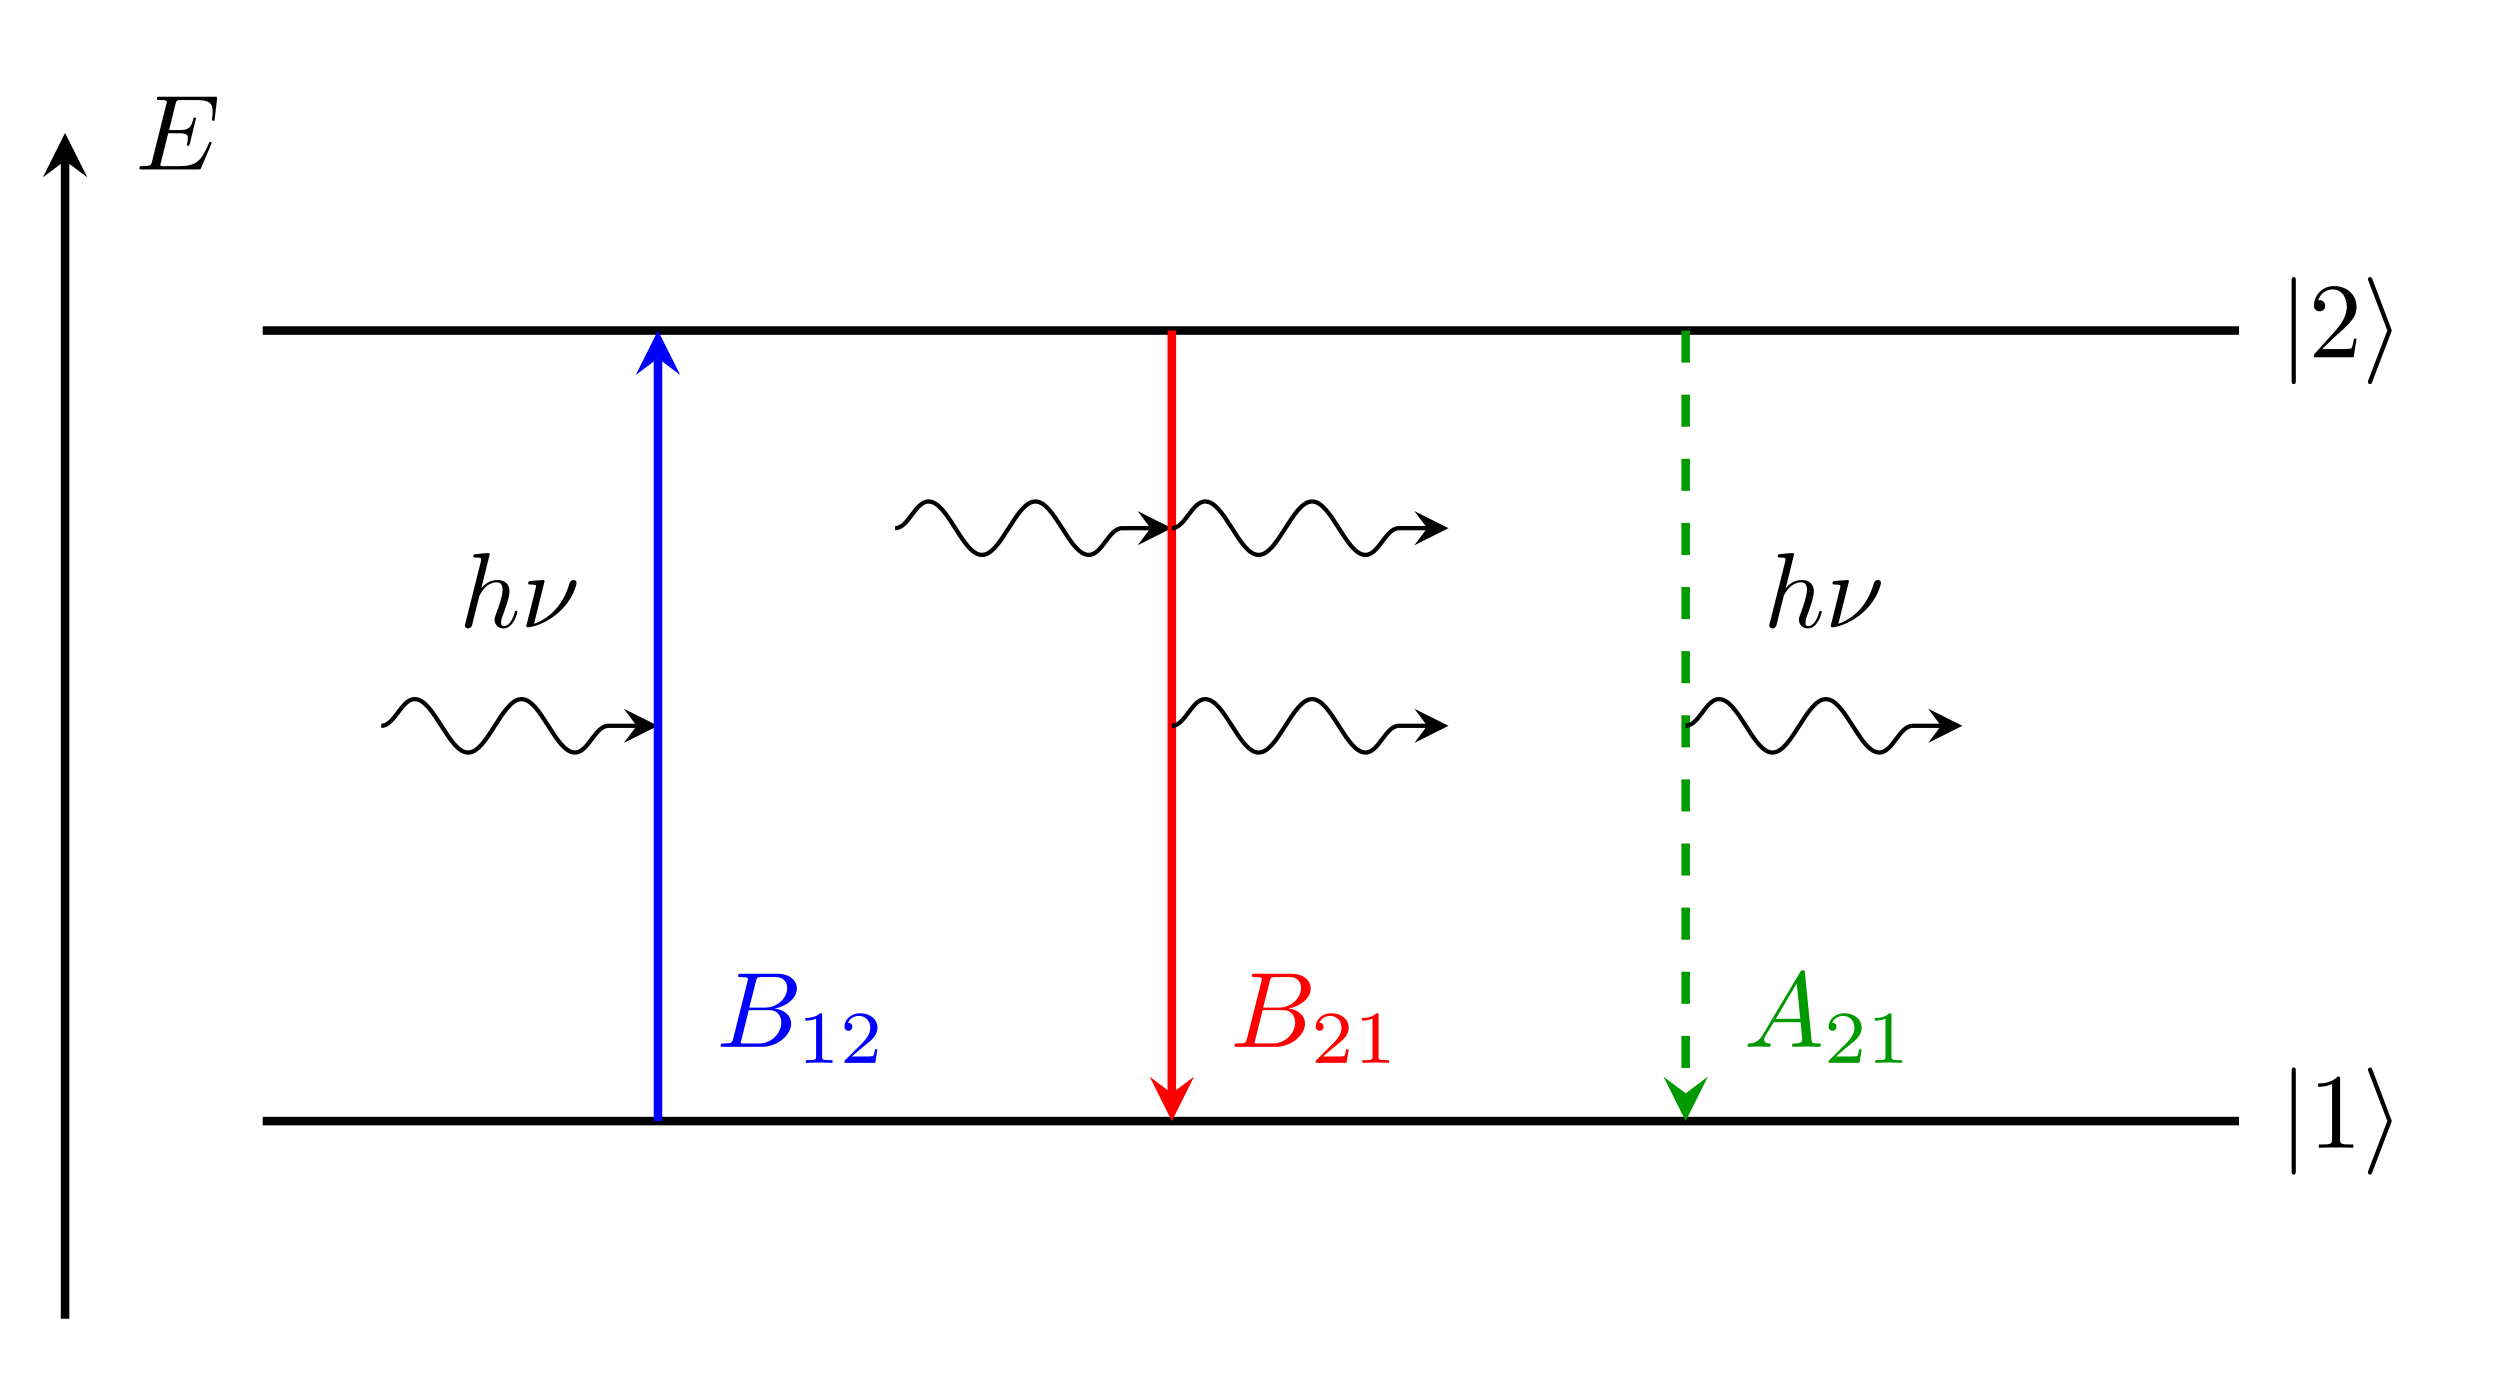
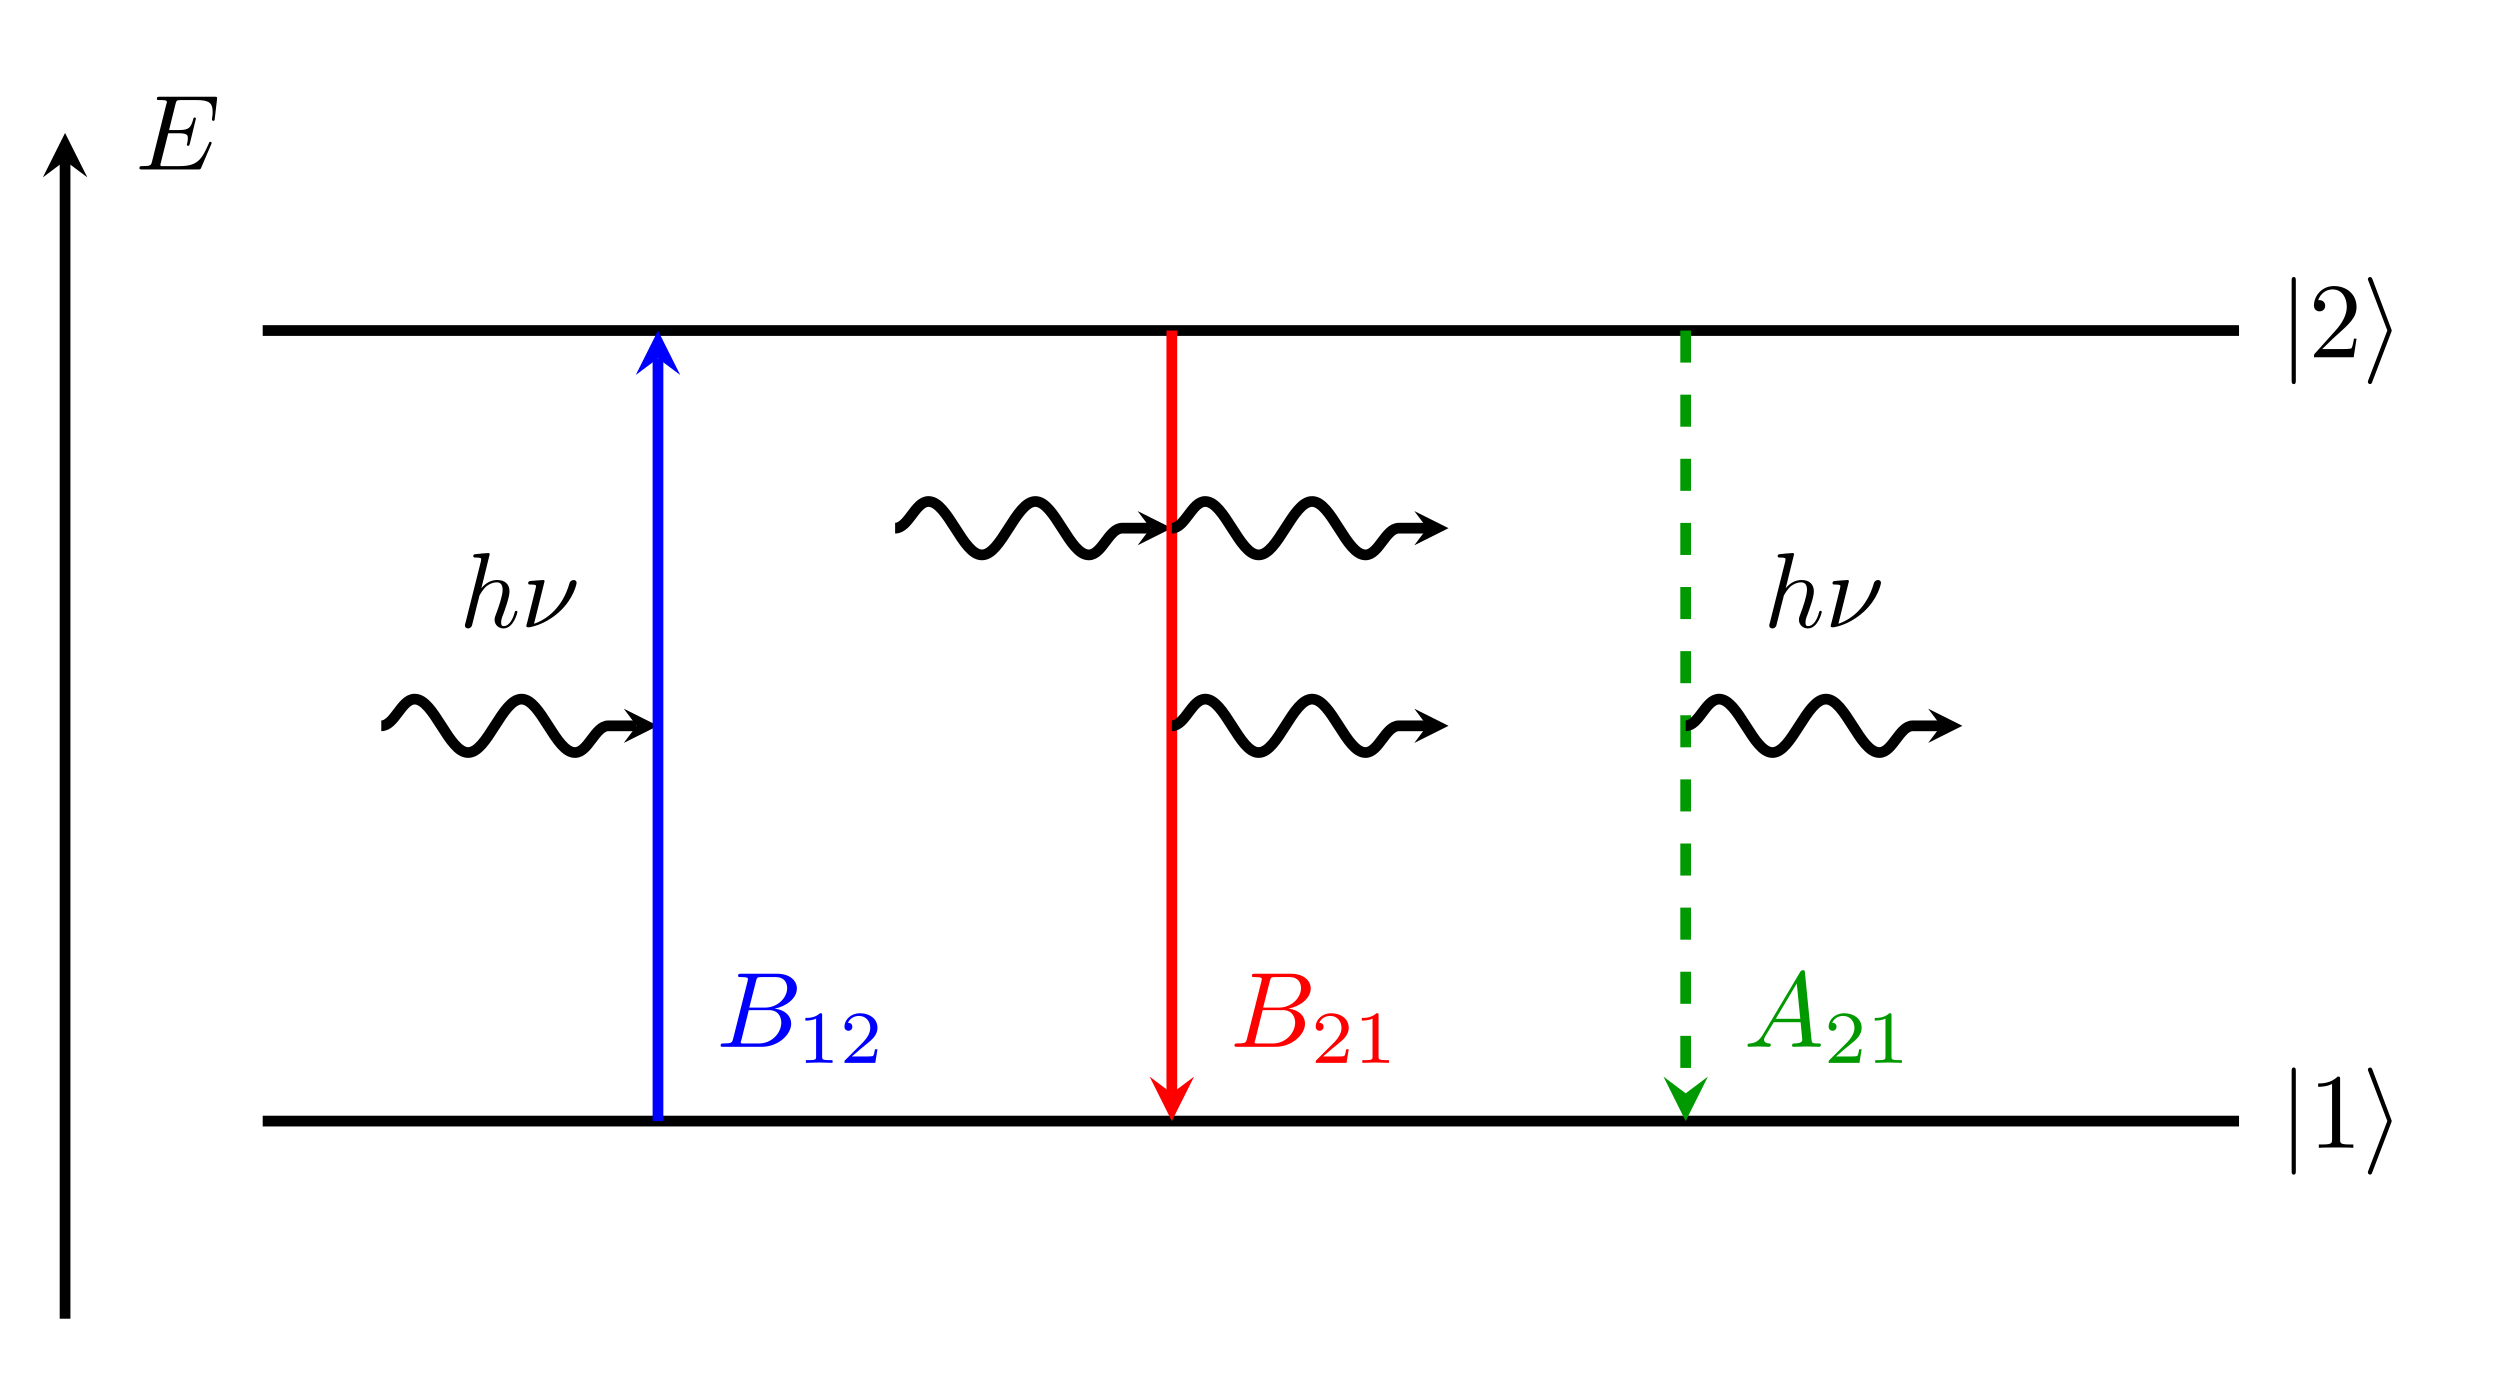
- <svg xmlns="http://www.w3.org/2000/svg" xmlns:xlink="http://www.w3.org/1999/xlink" width="466.154pt" height="258.026pt" viewBox="0 0 233.077 129.013" version="1.1">
+ <svg xmlns="http://www.w3.org/2000/svg" xmlns:xlink="http://www.w3.org/1999/xlink" width="466.154None" height="258.026None" viewBox="0 0 233.077 129.013">
  <defs>
    <g>
-       <symbol overflow="visible" id="glyph0-0">
-         <path style="stroke:none;" d="" />
-       </symbol>
-       <symbol overflow="visible" id="glyph0-1">
-         <path style="stroke:none;" d="M 7.062 -2.328 C 7.078 -2.375 7.109 -2.438 7.109 -2.469 C 7.109 -2.469 7.109 -2.578 6.984 -2.578 C 6.891 -2.578 6.875 -2.516 6.859 -2.453 C 6.203 -0.984 5.844 -0.312 4.141 -0.312 L 2.688 -0.312 C 2.547 -0.312 2.516 -0.312 2.469 -0.312 C 2.359 -0.328 2.328 -0.344 2.328 -0.422 C 2.328 -0.453 2.328 -0.469 2.375 -0.641 L 3.062 -3.375 L 4.047 -3.375 C 4.891 -3.375 4.891 -3.156 4.891 -2.906 C 4.891 -2.844 4.891 -2.719 4.828 -2.422 C 4.812 -2.375 4.797 -2.344 4.797 -2.312 C 4.797 -2.266 4.828 -2.203 4.922 -2.203 C 5 -2.203 5.031 -2.25 5.078 -2.406 L 5.641 -4.734 C 5.641 -4.797 5.594 -4.844 5.516 -4.844 C 5.438 -4.844 5.406 -4.781 5.391 -4.672 C 5.172 -3.906 5 -3.672 4.078 -3.672 L 3.141 -3.672 L 3.734 -6.078 C 3.828 -6.438 3.844 -6.469 4.281 -6.469 L 5.688 -6.469 C 6.891 -6.469 7.203 -6.188 7.203 -5.359 C 7.203 -5.125 7.203 -5.109 7.156 -4.828 C 7.156 -4.781 7.141 -4.703 7.141 -4.656 C 7.141 -4.609 7.172 -4.531 7.266 -4.531 C 7.375 -4.531 7.391 -4.594 7.406 -4.781 L 7.609 -6.516 C 7.641 -6.781 7.594 -6.781 7.344 -6.781 L 2.297 -6.781 C 2.109 -6.781 2 -6.781 2 -6.578 C 2 -6.469 2.094 -6.469 2.281 -6.469 C 2.656 -6.469 2.938 -6.469 2.938 -6.297 C 2.938 -6.25 2.938 -6.234 2.875 -6.047 L 1.562 -0.781 C 1.469 -0.391 1.453 -0.312 0.656 -0.312 C 0.484 -0.312 0.375 -0.312 0.375 -0.125 C 0.375 0 0.469 0 0.656 0 L 5.828 0 C 6.062 0 6.078 -0.016 6.141 -0.172 Z M 7.062 -2.328 " />
-       </symbol>
-       <symbol overflow="visible" id="glyph0-2">
-         <path style="stroke:none;" d="M 2.859 -6.812 C 2.859 -6.812 2.859 -6.922 2.734 -6.922 C 2.5 -6.922 1.781 -6.844 1.516 -6.812 C 1.438 -6.812 1.328 -6.797 1.328 -6.625 C 1.328 -6.5 1.422 -6.5 1.562 -6.5 C 2.047 -6.5 2.062 -6.438 2.062 -6.328 L 2.031 -6.125 L 0.594 -0.391 C 0.547 -0.25 0.547 -0.234 0.547 -0.172 C 0.547 0.062 0.75 0.109 0.844 0.109 C 1 0.109 1.156 -0.016 1.203 -0.156 L 1.391 -0.906 L 1.609 -1.797 C 1.672 -2.031 1.734 -2.25 1.781 -2.469 C 1.797 -2.531 1.891 -2.859 1.891 -2.922 C 1.922 -3.016 2.234 -3.562 2.578 -3.844 C 2.797 -4 3.094 -4.188 3.531 -4.188 C 3.953 -4.188 4.062 -3.844 4.062 -3.484 C 4.062 -2.953 3.688 -1.859 3.453 -1.25 C 3.375 -1.031 3.312 -0.906 3.312 -0.703 C 3.312 -0.234 3.672 0.109 4.141 0.109 C 5.078 0.109 5.438 -1.344 5.438 -1.422 C 5.438 -1.531 5.359 -1.531 5.328 -1.531 C 5.219 -1.531 5.219 -1.5 5.172 -1.344 C 5.031 -0.812 4.703 -0.109 4.156 -0.109 C 3.984 -0.109 3.922 -0.203 3.922 -0.438 C 3.922 -0.688 4 -0.922 4.094 -1.141 C 4.25 -1.578 4.703 -2.766 4.703 -3.344 C 4.703 -3.984 4.312 -4.406 3.562 -4.406 C 2.938 -4.406 2.453 -4.094 2.078 -3.641 Z M 2.859 -6.812 " />
-       </symbol>
-       <symbol overflow="visible" id="glyph0-3">
-         <path style="stroke:none;" d="M 2.234 -4.297 C 2.234 -4.312 2.234 -4.406 2.109 -4.406 C 1.875 -4.406 1.141 -4.328 0.891 -4.312 C 0.812 -4.297 0.703 -4.281 0.703 -4.109 C 0.703 -3.984 0.781 -3.984 0.938 -3.984 C 1.422 -3.984 1.438 -3.922 1.438 -3.812 C 1.438 -3.75 1.312 -3.281 1.25 -3.016 L 0.641 -0.562 C 0.594 -0.422 0.531 -0.141 0.531 -0.125 C 0.531 -0.016 0.625 0 0.688 0 L 0.828 0 C 1.531 -0.125 2.609 -0.516 3.641 -1.469 C 4.953 -2.688 5.219 -4.047 5.219 -4.141 C 5.219 -4.312 5.109 -4.406 4.938 -4.406 C 4.859 -4.406 4.625 -4.359 4.547 -4.078 C 3.906 -1.812 2.391 -0.703 1.25 -0.328 Z M 2.234 -4.297 " />
-       </symbol>
-       <symbol overflow="visible" id="glyph0-4">
-         <path style="stroke:none;" d="M 1.594 -0.781 C 1.5 -0.391 1.469 -0.312 0.688 -0.312 C 0.516 -0.312 0.422 -0.312 0.422 -0.109 C 0.422 0 0.516 0 0.688 0 L 4.25 0 C 5.828 0 7 -1.172 7 -2.156 C 7 -2.875 6.422 -3.453 5.453 -3.562 C 6.484 -3.75 7.531 -4.484 7.531 -5.438 C 7.531 -6.172 6.875 -6.812 5.688 -6.812 L 2.328 -6.812 C 2.141 -6.812 2.047 -6.812 2.047 -6.609 C 2.047 -6.5 2.141 -6.5 2.328 -6.5 C 2.344 -6.5 2.531 -6.5 2.703 -6.484 C 2.875 -6.453 2.969 -6.453 2.969 -6.312 C 2.969 -6.281 2.953 -6.25 2.938 -6.125 Z M 3.094 -3.656 L 3.719 -6.125 C 3.812 -6.469 3.828 -6.5 4.25 -6.5 L 5.547 -6.5 C 6.422 -6.5 6.625 -5.906 6.625 -5.469 C 6.625 -4.594 5.766 -3.656 4.562 -3.656 Z M 2.656 -0.312 C 2.516 -0.312 2.5 -0.312 2.438 -0.312 C 2.328 -0.328 2.297 -0.344 2.297 -0.422 C 2.297 -0.453 2.297 -0.469 2.359 -0.641 L 3.047 -3.422 L 4.922 -3.422 C 5.875 -3.422 6.078 -2.688 6.078 -2.266 C 6.078 -1.281 5.188 -0.312 4 -0.312 Z M 2.656 -0.312 " />
-       </symbol>
-       <symbol overflow="visible" id="glyph0-5">
-         <path style="stroke:none;" d="M 1.781 -1.141 C 1.391 -0.484 1 -0.344 0.562 -0.312 C 0.438 -0.297 0.344 -0.297 0.344 -0.109 C 0.344 -0.047 0.406 0 0.484 0 C 0.75 0 1.062 -0.031 1.328 -0.031 C 1.672 -0.031 2.016 0 2.328 0 C 2.391 0 2.516 0 2.516 -0.188 C 2.516 -0.297 2.438 -0.312 2.359 -0.312 C 2.141 -0.328 1.891 -0.406 1.891 -0.656 C 1.891 -0.781 1.953 -0.891 2.031 -1.031 L 2.797 -2.297 L 5.297 -2.297 C 5.312 -2.094 5.453 -0.734 5.453 -0.641 C 5.453 -0.344 4.938 -0.312 4.734 -0.312 C 4.594 -0.312 4.5 -0.312 4.5 -0.109 C 4.5 0 4.609 0 4.641 0 C 5.047 0 5.469 -0.031 5.875 -0.031 C 6.125 -0.031 6.766 0 7.016 0 C 7.062 0 7.188 0 7.188 -0.203 C 7.188 -0.312 7.094 -0.312 6.953 -0.312 C 6.344 -0.312 6.344 -0.375 6.312 -0.672 L 5.703 -6.891 C 5.688 -7.094 5.688 -7.141 5.516 -7.141 C 5.359 -7.141 5.312 -7.062 5.25 -6.969 Z M 2.984 -2.609 L 4.938 -5.906 L 5.266 -2.609 Z M 2.984 -2.609 " />
-       </symbol>
-       <symbol overflow="visible" id="glyph1-0">
-         <path style="stroke:none;" d="" />
-       </symbol>
-       <symbol overflow="visible" id="glyph1-1">
-         <path style="stroke:none;" d="M 1.578 -7.125 C 1.578 -7.297 1.578 -7.484 1.391 -7.484 C 1.188 -7.484 1.188 -7.297 1.188 -7.125 L 1.188 2.141 C 1.188 2.312 1.188 2.5 1.391 2.5 C 1.578 2.5 1.578 2.312 1.578 2.141 Z M 1.578 -7.125 " />
-       </symbol>
-       <symbol overflow="visible" id="glyph1-2">
-         <path style="stroke:none;" d="M 2.719 -2.328 C 2.766 -2.438 2.766 -2.469 2.766 -2.5 C 2.766 -2.516 2.766 -2.547 2.719 -2.656 L 0.984 -7.25 C 0.922 -7.422 0.859 -7.484 0.75 -7.484 C 0.641 -7.484 0.547 -7.391 0.547 -7.281 C 0.547 -7.25 0.547 -7.234 0.594 -7.125 L 2.359 -2.5 L 0.594 2.109 C 0.547 2.219 0.547 2.25 0.547 2.297 C 0.547 2.406 0.641 2.5 0.75 2.5 C 0.875 2.5 0.922 2.391 0.953 2.297 Z M 2.719 -2.328 " />
-       </symbol>
-       <symbol overflow="visible" id="glyph2-0">
-         <path style="stroke:none;" d="" />
-       </symbol>
-       <symbol overflow="visible" id="glyph2-1">
-         <path style="stroke:none;" d="M 2.938 -6.375 C 2.938 -6.625 2.938 -6.641 2.703 -6.641 C 2.078 -6 1.203 -6 0.891 -6 L 0.891 -5.688 C 1.094 -5.688 1.672 -5.688 2.188 -5.953 L 2.188 -0.781 C 2.188 -0.422 2.156 -0.312 1.266 -0.312 L 0.953 -0.312 L 0.953 0 C 1.297 -0.031 2.156 -0.031 2.562 -0.031 C 2.953 -0.031 3.828 -0.031 4.172 0 L 4.172 -0.312 L 3.859 -0.312 C 2.953 -0.312 2.938 -0.422 2.938 -0.781 Z M 2.938 -6.375 " />
-       </symbol>
-       <symbol overflow="visible" id="glyph2-2">
-         <path style="stroke:none;" d="M 1.266 -0.766 L 2.328 -1.797 C 3.875 -3.172 4.469 -3.703 4.469 -4.703 C 4.469 -5.844 3.578 -6.641 2.359 -6.641 C 1.234 -6.641 0.5 -5.719 0.5 -4.828 C 0.5 -4.281 1 -4.281 1.031 -4.281 C 1.203 -4.281 1.547 -4.391 1.547 -4.812 C 1.547 -5.062 1.359 -5.328 1.016 -5.328 C 0.938 -5.328 0.922 -5.328 0.891 -5.312 C 1.109 -5.969 1.656 -6.328 2.234 -6.328 C 3.141 -6.328 3.562 -5.516 3.562 -4.703 C 3.562 -3.906 3.078 -3.125 2.516 -2.5 L 0.609 -0.375 C 0.5 -0.266 0.5 -0.234 0.5 0 L 4.203 0 L 4.469 -1.734 L 4.234 -1.734 C 4.172 -1.438 4.109 -1 4 -0.844 C 3.938 -0.766 3.281 -0.766 3.062 -0.766 Z M 1.266 -0.766 " />
-       </symbol>
-       <symbol overflow="visible" id="glyph3-0">
-         <path style="stroke:none;" d="" />
-       </symbol>
-       <symbol overflow="visible" id="glyph3-1">
-         <path style="stroke:none;" d="M 2.328 -4.438 C 2.328 -4.625 2.328 -4.625 2.125 -4.625 C 1.672 -4.188 1.047 -4.188 0.766 -4.188 L 0.766 -3.938 C 0.922 -3.938 1.391 -3.938 1.766 -4.125 L 1.766 -0.578 C 1.766 -0.344 1.766 -0.25 1.078 -0.25 L 0.812 -0.25 L 0.812 0 C 0.938 0 1.797 -0.031 2.047 -0.031 C 2.266 -0.031 3.141 0 3.297 0 L 3.297 -0.25 L 3.031 -0.25 C 2.328 -0.25 2.328 -0.344 2.328 -0.578 Z M 2.328 -4.438 " />
-       </symbol>
-       <symbol overflow="visible" id="glyph3-2">
-         <path style="stroke:none;" d="M 3.516 -1.266 L 3.281 -1.266 C 3.266 -1.109 3.188 -0.703 3.094 -0.641 C 3.047 -0.594 2.516 -0.594 2.406 -0.594 L 1.125 -0.594 C 1.859 -1.234 2.109 -1.438 2.516 -1.766 C 3.031 -2.172 3.516 -2.609 3.516 -3.266 C 3.516 -4.109 2.781 -4.625 1.891 -4.625 C 1.031 -4.625 0.438 -4.016 0.438 -3.375 C 0.438 -3.031 0.734 -2.984 0.812 -2.984 C 0.969 -2.984 1.172 -3.109 1.172 -3.359 C 1.172 -3.484 1.125 -3.734 0.766 -3.734 C 0.984 -4.219 1.453 -4.375 1.781 -4.375 C 2.484 -4.375 2.844 -3.828 2.844 -3.266 C 2.844 -2.656 2.406 -2.188 2.188 -1.938 L 0.516 -0.266 C 0.438 -0.203 0.438 -0.188 0.438 0 L 3.312 0 Z M 3.516 -1.266 " />
-       </symbol>
+       <g id="glyph-0-0">
+         <path d="M 7.062 -2.328 C 7.078 -2.375 7.109 -2.438 7.109 -2.469 C 7.109 -2.469 7.109 -2.578 6.984 -2.578 C 6.891 -2.578 6.875 -2.516 6.859 -2.453 C 6.203 -0.984 5.844 -0.312 4.141 -0.312 L 2.688 -0.312 C 2.547 -0.312 2.516 -0.312 2.469 -0.312 C 2.359 -0.328 2.328 -0.344 2.328 -0.422 C 2.328 -0.453 2.328 -0.469 2.375 -0.641 L 3.062 -3.375 L 4.047 -3.375 C 4.891 -3.375 4.891 -3.156 4.891 -2.906 C 4.891 -2.844 4.891 -2.719 4.828 -2.422 C 4.812 -2.375 4.797 -2.344 4.797 -2.312 C 4.797 -2.266 4.828 -2.203 4.922 -2.203 C 5 -2.203 5.031 -2.25 5.078 -2.406 L 5.641 -4.734 C 5.641 -4.797 5.594 -4.844 5.516 -4.844 C 5.438 -4.844 5.406 -4.781 5.391 -4.672 C 5.172 -3.906 5 -3.672 4.078 -3.672 L 3.141 -3.672 L 3.734 -6.078 C 3.828 -6.438 3.844 -6.469 4.281 -6.469 L 5.688 -6.469 C 6.891 -6.469 7.203 -6.188 7.203 -5.359 C 7.203 -5.125 7.203 -5.109 7.156 -4.828 C 7.156 -4.781 7.141 -4.703 7.141 -4.656 C 7.141 -4.609 7.172 -4.531 7.266 -4.531 C 7.375 -4.531 7.391 -4.594 7.406 -4.781 L 7.609 -6.516 C 7.641 -6.781 7.594 -6.781 7.344 -6.781 L 2.297 -6.781 C 2.109 -6.781 2 -6.781 2 -6.578 C 2 -6.469 2.094 -6.469 2.281 -6.469 C 2.656 -6.469 2.938 -6.469 2.938 -6.297 C 2.938 -6.25 2.938 -6.234 2.875 -6.047 L 1.562 -0.781 C 1.469 -0.391 1.453 -0.312 0.656 -0.312 C 0.484 -0.312 0.375 -0.312 0.375 -0.125 C 0.375 0 0.469 0 0.656 0 L 5.828 0 C 6.062 0 6.078 -0.016 6.141 -0.172 Z M 7.062 -2.328 " />
+       </g>
+       <g id="glyph-0-1">
+         <path d="M 2.859 -6.812 C 2.859 -6.812 2.859 -6.922 2.734 -6.922 C 2.5 -6.922 1.781 -6.844 1.516 -6.812 C 1.438 -6.812 1.328 -6.797 1.328 -6.625 C 1.328 -6.5 1.422 -6.5 1.562 -6.5 C 2.047 -6.5 2.062 -6.438 2.062 -6.328 L 2.031 -6.125 L 0.594 -0.391 C 0.547 -0.25 0.547 -0.234 0.547 -0.172 C 0.547 0.062 0.75 0.109 0.844 0.109 C 1 0.109 1.156 -0.016 1.203 -0.156 L 1.391 -0.906 L 1.609 -1.797 C 1.672 -2.031 1.734 -2.25 1.781 -2.469 C 1.797 -2.531 1.891 -2.859 1.891 -2.922 C 1.922 -3.016 2.234 -3.562 2.578 -3.844 C 2.797 -4 3.094 -4.188 3.531 -4.188 C 3.953 -4.188 4.062 -3.844 4.062 -3.484 C 4.062 -2.953 3.688 -1.859 3.453 -1.25 C 3.375 -1.031 3.312 -0.906 3.312 -0.703 C 3.312 -0.234 3.672 0.109 4.141 0.109 C 5.078 0.109 5.438 -1.344 5.438 -1.422 C 5.438 -1.531 5.359 -1.531 5.328 -1.531 C 5.219 -1.531 5.219 -1.5 5.172 -1.344 C 5.031 -0.812 4.703 -0.109 4.156 -0.109 C 3.984 -0.109 3.922 -0.203 3.922 -0.438 C 3.922 -0.688 4 -0.922 4.094 -1.141 C 4.25 -1.578 4.703 -2.766 4.703 -3.344 C 4.703 -3.984 4.312 -4.406 3.562 -4.406 C 2.938 -4.406 2.453 -4.094 2.078 -3.641 Z M 2.859 -6.812 " />
+       </g>
+       <g id="glyph-0-2">
+         <path d="M 2.234 -4.297 C 2.234 -4.312 2.234 -4.406 2.109 -4.406 C 1.875 -4.406 1.141 -4.328 0.891 -4.312 C 0.812 -4.297 0.703 -4.281 0.703 -4.109 C 0.703 -3.984 0.781 -3.984 0.938 -3.984 C 1.422 -3.984 1.438 -3.922 1.438 -3.812 C 1.438 -3.75 1.312 -3.281 1.25 -3.016 L 0.641 -0.562 C 0.594 -0.422 0.531 -0.141 0.531 -0.125 C 0.531 -0.016 0.625 0 0.688 0 L 0.828 0 C 1.531 -0.125 2.609 -0.516 3.641 -1.469 C 4.953 -2.688 5.219 -4.047 5.219 -4.141 C 5.219 -4.312 5.109 -4.406 4.938 -4.406 C 4.859 -4.406 4.625 -4.359 4.547 -4.078 C 3.906 -1.812 2.391 -0.703 1.25 -0.328 Z M 2.234 -4.297 " />
+       </g>
+       <g id="glyph-0-3">
+         <path d="M 1.594 -0.781 C 1.5 -0.391 1.469 -0.312 0.688 -0.312 C 0.516 -0.312 0.422 -0.312 0.422 -0.109 C 0.422 0 0.516 0 0.688 0 L 4.25 0 C 5.828 0 7 -1.172 7 -2.156 C 7 -2.875 6.422 -3.453 5.453 -3.562 C 6.484 -3.75 7.531 -4.484 7.531 -5.438 C 7.531 -6.172 6.875 -6.812 5.688 -6.812 L 2.328 -6.812 C 2.141 -6.812 2.047 -6.812 2.047 -6.609 C 2.047 -6.5 2.141 -6.5 2.328 -6.5 C 2.344 -6.5 2.531 -6.5 2.703 -6.484 C 2.875 -6.453 2.969 -6.453 2.969 -6.312 C 2.969 -6.281 2.953 -6.25 2.938 -6.125 Z M 3.094 -3.656 L 3.719 -6.125 C 3.812 -6.469 3.828 -6.5 4.25 -6.5 L 5.547 -6.5 C 6.422 -6.5 6.625 -5.906 6.625 -5.469 C 6.625 -4.594 5.766 -3.656 4.562 -3.656 Z M 2.656 -0.312 C 2.516 -0.312 2.5 -0.312 2.438 -0.312 C 2.328 -0.328 2.297 -0.344 2.297 -0.422 C 2.297 -0.453 2.297 -0.469 2.359 -0.641 L 3.047 -3.422 L 4.922 -3.422 C 5.875 -3.422 6.078 -2.688 6.078 -2.266 C 6.078 -1.281 5.188 -0.312 4 -0.312 Z M 2.656 -0.312 " />
+       </g>
+       <g id="glyph-0-4">
+         <path d="M 1.781 -1.141 C 1.391 -0.484 1 -0.344 0.562 -0.312 C 0.438 -0.297 0.344 -0.297 0.344 -0.109 C 0.344 -0.047 0.406 0 0.484 0 C 0.75 0 1.062 -0.031 1.328 -0.031 C 1.672 -0.031 2.016 0 2.328 0 C 2.391 0 2.516 0 2.516 -0.188 C 2.516 -0.297 2.438 -0.312 2.359 -0.312 C 2.141 -0.328 1.891 -0.406 1.891 -0.656 C 1.891 -0.781 1.953 -0.891 2.031 -1.031 L 2.797 -2.297 L 5.297 -2.297 C 5.312 -2.094 5.453 -0.734 5.453 -0.641 C 5.453 -0.344 4.938 -0.312 4.734 -0.312 C 4.594 -0.312 4.5 -0.312 4.5 -0.109 C 4.5 0 4.609 0 4.641 0 C 5.047 0 5.469 -0.031 5.875 -0.031 C 6.125 -0.031 6.766 0 7.016 0 C 7.062 0 7.188 0 7.188 -0.203 C 7.188 -0.312 7.094 -0.312 6.953 -0.312 C 6.344 -0.312 6.344 -0.375 6.312 -0.672 L 5.703 -6.891 C 5.688 -7.094 5.688 -7.141 5.516 -7.141 C 5.359 -7.141 5.312 -7.062 5.25 -6.969 Z M 2.984 -2.609 L 4.938 -5.906 L 5.266 -2.609 Z M 2.984 -2.609 " />
+       </g>
+       <g id="glyph-1-0">
+         <path d="M 1.578 -7.125 C 1.578 -7.297 1.578 -7.484 1.391 -7.484 C 1.188 -7.484 1.188 -7.297 1.188 -7.125 L 1.188 2.141 C 1.188 2.312 1.188 2.5 1.391 2.5 C 1.578 2.5 1.578 2.312 1.578 2.141 Z M 1.578 -7.125 " />
+       </g>
+       <g id="glyph-1-1">
+         <path d="M 2.719 -2.328 C 2.766 -2.438 2.766 -2.469 2.766 -2.5 C 2.766 -2.516 2.766 -2.547 2.719 -2.656 L 0.984 -7.25 C 0.922 -7.422 0.859 -7.484 0.75 -7.484 C 0.641 -7.484 0.547 -7.391 0.547 -7.281 C 0.547 -7.25 0.547 -7.234 0.594 -7.125 L 2.359 -2.5 L 0.594 2.109 C 0.547 2.219 0.547 2.25 0.547 2.297 C 0.547 2.406 0.641 2.5 0.75 2.5 C 0.875 2.5 0.922 2.391 0.953 2.297 Z M 2.719 -2.328 " />
+       </g>
+       <g id="glyph-2-0">
+         <path d="M 2.938 -6.375 C 2.938 -6.625 2.938 -6.641 2.703 -6.641 C 2.078 -6 1.203 -6 0.891 -6 L 0.891 -5.688 C 1.094 -5.688 1.672 -5.688 2.188 -5.953 L 2.188 -0.781 C 2.188 -0.422 2.156 -0.312 1.266 -0.312 L 0.953 -0.312 L 0.953 0 C 1.297 -0.031 2.156 -0.031 2.562 -0.031 C 2.953 -0.031 3.828 -0.031 4.172 0 L 4.172 -0.312 L 3.859 -0.312 C 2.953 -0.312 2.938 -0.422 2.938 -0.781 Z M 2.938 -6.375 " />
+       </g>
+       <g id="glyph-2-1">
+         <path d="M 1.266 -0.766 L 2.328 -1.797 C 3.875 -3.172 4.469 -3.703 4.469 -4.703 C 4.469 -5.844 3.578 -6.641 2.359 -6.641 C 1.234 -6.641 0.5 -5.719 0.5 -4.828 C 0.5 -4.281 1 -4.281 1.031 -4.281 C 1.203 -4.281 1.547 -4.391 1.547 -4.812 C 1.547 -5.062 1.359 -5.328 1.016 -5.328 C 0.938 -5.328 0.922 -5.328 0.891 -5.312 C 1.109 -5.969 1.656 -6.328 2.234 -6.328 C 3.141 -6.328 3.562 -5.516 3.562 -4.703 C 3.562 -3.906 3.078 -3.125 2.516 -2.5 L 0.609 -0.375 C 0.5 -0.266 0.5 -0.234 0.5 0 L 4.203 0 L 4.469 -1.734 L 4.234 -1.734 C 4.172 -1.438 4.109 -1 4 -0.844 C 3.938 -0.766 3.281 -0.766 3.062 -0.766 Z M 1.266 -0.766 " />
+       </g>
+       <g id="glyph-3-0">
+         <path d="M 2.328 -4.438 C 2.328 -4.625 2.328 -4.625 2.125 -4.625 C 1.672 -4.188 1.047 -4.188 0.766 -4.188 L 0.766 -3.938 C 0.922 -3.938 1.391 -3.938 1.766 -4.125 L 1.766 -0.578 C 1.766 -0.344 1.766 -0.25 1.078 -0.25 L 0.812 -0.25 L 0.812 0 C 0.938 0 1.797 -0.031 2.047 -0.031 C 2.266 -0.031 3.141 0 3.297 0 L 3.297 -0.25 L 3.031 -0.25 C 2.328 -0.25 2.328 -0.344 2.328 -0.578 Z M 2.328 -4.438 " />
+       </g>
+       <g id="glyph-3-1">
+         <path d="M 3.516 -1.266 L 3.281 -1.266 C 3.266 -1.109 3.188 -0.703 3.094 -0.641 C 3.047 -0.594 2.516 -0.594 2.406 -0.594 L 1.125 -0.594 C 1.859 -1.234 2.109 -1.438 2.516 -1.766 C 3.031 -2.172 3.516 -2.609 3.516 -3.266 C 3.516 -4.109 2.781 -4.625 1.891 -4.625 C 1.031 -4.625 0.438 -4.016 0.438 -3.375 C 0.438 -3.031 0.734 -2.984 0.812 -2.984 C 0.969 -2.984 1.172 -3.109 1.172 -3.359 C 1.172 -3.484 1.125 -3.734 0.766 -3.734 C 0.984 -4.219 1.453 -4.375 1.781 -4.375 C 2.484 -4.375 2.844 -3.828 2.844 -3.266 C 2.844 -2.656 2.406 -2.188 2.188 -1.938 L 0.516 -0.266 C 0.438 -0.203 0.438 -0.188 0.438 0 L 3.312 0 Z M 3.516 -1.266 " />
+       </g>
    </g>
  </defs>
-   <g id="surface1">
-     <path style="fill:none;stroke-width:0.797;stroke-linecap:butt;stroke-linejoin:miter;stroke:rgb(0%,0%,0%);stroke-opacity:1;stroke-miterlimit:10;" d="M -18.427 -18.425 L -18.427 89.536 " transform="matrix(1,0,0,-1,24.493,104.52)" />
-     <path style=" stroke:none;fill-rule:nonzero;fill:rgb(0%,0%,0%);fill-opacity:1;" d="M 6.066 12.395 L 3.996 16.535 L 6.066 14.984 L 8.141 16.535 " />
-     <g style="fill:rgb(0%,0%,0%);fill-opacity:1;">
-       <use xlink:href="#glyph0-1" x="12.622" y="15.798" />
-     </g>
-     <path style="fill:none;stroke-width:0.797;stroke-linecap:butt;stroke-linejoin:miter;stroke:rgb(0%,0%,0%);stroke-opacity:1;stroke-miterlimit:10;" d="M -0.001 0 L 184.253 0 " transform="matrix(1,0,0,-1,24.493,104.52)" />
-     <g style="fill:rgb(0%,0%,0%);fill-opacity:1;">
-       <use xlink:href="#glyph1-1" x="212.464" y="107.011" />
-     </g>
-     <g style="fill:rgb(0%,0%,0%);fill-opacity:1;">
-       <use xlink:href="#glyph2-1" x="215.232" y="107.011" />
-     </g>
-     <g style="fill:rgb(0%,0%,0%);fill-opacity:1;">
-       <use xlink:href="#glyph1-2" x="220.213" y="107.011" />
-     </g>
-     <path style="fill:none;stroke-width:0.797;stroke-linecap:butt;stroke-linejoin:miter;stroke:rgb(0%,0%,0%);stroke-opacity:1;stroke-miterlimit:10;" d="M -0.001 73.704 L 184.253 73.704 " transform="matrix(1,0,0,-1,24.493,104.52)" />
-     <g style="fill:rgb(0%,0%,0%);fill-opacity:1;">
-       <use xlink:href="#glyph1-1" x="212.464" y="33.31" />
-     </g>
-     <g style="fill:rgb(0%,0%,0%);fill-opacity:1;">
-       <use xlink:href="#glyph2-2" x="215.232" y="33.31" />
-     </g>
-     <g style="fill:rgb(0%,0%,0%);fill-opacity:1;">
-       <use xlink:href="#glyph1-2" x="220.213" y="33.31" />
-     </g>
-     <path style="fill:none;stroke-width:0.399;stroke-linecap:butt;stroke-linejoin:miter;stroke:rgb(0%,0%,0%);stroke-opacity:1;stroke-miterlimit:10;" d="M 11.054 36.852 C 12.3 36.852 12.925 39.34 14.167 39.34 C 15.069 39.34 15.847 38.125 16.659 36.852 C 17.472 35.575 18.249 34.36 19.152 34.36 C 20.05 34.36 20.827 35.575 21.64 36.852 C 22.452 38.125 23.23 39.34 24.132 39.34 C 25.034 39.34 25.812 38.125 26.62 36.852 C 27.433 35.575 28.21 34.36 29.112 34.36 C 30.359 34.36 30.98 36.852 32.226 36.852 L 34.859 36.852 " transform="matrix(1,0,0,-1,24.493,104.52)" />
-     <path style=" stroke:none;fill-rule:nonzero;fill:rgb(0%,0%,0%);fill-opacity:1;" d="M 61.344 67.668 L 58.156 66.074 L 59.352 67.668 L 58.156 69.262 " />
-     <g style="fill:rgb(0%,0%,0%);fill-opacity:1;">
-       <use xlink:href="#glyph0-2" x="42.798" y="58.481" />
-       <use xlink:href="#glyph0-3" x="48.538" y="58.481" />
-     </g>
-     <path style="fill:none;stroke-width:0.797;stroke-linecap:butt;stroke-linejoin:miter;stroke:rgb(0%,0%,100%);stroke-opacity:1;stroke-miterlimit:10;" d="M 36.851 0 L 36.851 71.11 " transform="matrix(1,0,0,-1,24.493,104.52)" />
-     <path style=" stroke:none;fill-rule:nonzero;fill:rgb(0%,0%,100%);fill-opacity:1;" d="M 61.344 30.816 L 59.273 34.961 L 61.344 33.41 L 63.418 34.961 " />
-     <g style="fill:rgb(0%,0%,100%);fill-opacity:1;">
-       <use xlink:href="#glyph0-4" x="66.763" y="97.595" />
-     </g>
-     <g style="fill:rgb(0%,0%,100%);fill-opacity:1;">
-       <use xlink:href="#glyph3-1" x="74.32" y="99.09" />
-       <use xlink:href="#glyph3-2" x="78.291" y="99.09" />
-     </g>
-     <path style="fill:none;stroke-width:0.399;stroke-linecap:butt;stroke-linejoin:miter;stroke:rgb(0%,0%,0%);stroke-opacity:1;stroke-miterlimit:10;" d="M 58.96 55.278 C 60.206 55.278 60.831 57.766 62.073 57.766 C 62.976 57.766 63.753 56.551 64.566 55.278 C 65.378 54 66.155 52.786 67.058 52.786 C 67.956 52.786 68.734 54 69.546 55.278 C 70.359 56.551 71.136 57.766 72.038 57.766 C 72.941 57.766 73.718 56.551 74.53 55.278 C 75.339 54 76.116 52.786 77.019 52.786 C 78.265 52.786 78.886 55.278 80.132 55.278 L 82.765 55.278 " transform="matrix(1,0,0,-1,24.493,104.52)" />
-     <path style=" stroke:none;fill-rule:nonzero;fill:rgb(0%,0%,0%);fill-opacity:1;" d="M 109.25 49.242 L 106.062 47.648 L 107.258 49.242 L 106.062 50.836 " />
-     <path style="fill:none;stroke-width:0.797;stroke-linecap:butt;stroke-linejoin:miter;stroke:rgb(100%,0%,0%);stroke-opacity:1;stroke-miterlimit:10;" d="M 84.757 73.704 L 84.757 2.59 " transform="matrix(1,0,0,-1,24.493,104.52)" />
-     <path style=" stroke:none;fill-rule:nonzero;fill:rgb(100%,0%,0%);fill-opacity:1;" d="M 109.25 104.52 L 111.324 100.375 L 109.25 101.93 L 107.18 100.375 " />
-     <g style="fill:rgb(100%,0%,0%);fill-opacity:1;">
-       <use xlink:href="#glyph0-4" x="114.669" y="97.595" />
-     </g>
-     <g style="fill:rgb(100%,0%,0%);fill-opacity:1;">
-       <use xlink:href="#glyph3-2" x="122.226" y="99.09" />
-       <use xlink:href="#glyph3-1" x="126.197" y="99.09" />
-     </g>
-     <path style="fill:none;stroke-width:0.399;stroke-linecap:butt;stroke-linejoin:miter;stroke:rgb(0%,0%,0%);stroke-opacity:1;stroke-miterlimit:10;" d="M 84.757 55.278 C 86.003 55.278 86.624 57.766 87.87 57.766 C 88.773 57.766 89.55 56.551 90.362 55.278 C 91.175 54 91.952 52.786 92.851 52.786 C 93.753 52.786 94.53 54 95.343 55.278 C 96.155 56.551 96.933 57.766 97.835 57.766 C 98.734 57.766 99.511 56.551 100.323 55.278 C 101.136 54 101.913 52.786 102.816 52.786 C 104.062 52.786 104.683 55.278 105.929 55.278 L 108.562 55.278 " transform="matrix(1,0,0,-1,24.493,104.52)" />
-     <path style=" stroke:none;fill-rule:nonzero;fill:rgb(0%,0%,0%);fill-opacity:1;" d="M 135.047 49.242 L 131.859 47.648 L 133.055 49.242 L 131.859 50.836 " />
-     <path style="fill:none;stroke-width:0.399;stroke-linecap:butt;stroke-linejoin:miter;stroke:rgb(0%,0%,0%);stroke-opacity:1;stroke-miterlimit:10;" d="M 84.757 36.852 C 86.003 36.852 86.624 39.34 87.87 39.34 C 88.773 39.34 89.55 38.125 90.362 36.852 C 91.175 35.575 91.952 34.36 92.851 34.36 C 93.753 34.36 94.53 35.575 95.343 36.852 C 96.155 38.125 96.933 39.34 97.835 39.34 C 98.734 39.34 99.511 38.125 100.323 36.852 C 101.136 35.575 101.913 34.36 102.816 34.36 C 104.062 34.36 104.683 36.852 105.929 36.852 L 108.562 36.852 " transform="matrix(1,0,0,-1,24.493,104.52)" />
-     <path style=" stroke:none;fill-rule:nonzero;fill:rgb(0%,0%,0%);fill-opacity:1;" d="M 135.047 67.668 L 131.859 66.074 L 133.055 67.668 L 131.859 69.262 " />
-     <path style="fill:none;stroke-width:0.797;stroke-linecap:butt;stroke-linejoin:miter;stroke:rgb(0%,59.999%,0%);stroke-opacity:1;stroke-dasharray:2.989,2.989;stroke-miterlimit:10;" d="M 132.663 73.704 L 132.663 2.59 " transform="matrix(1,0,0,-1,24.493,104.52)" />
-     <path style=" stroke:none;fill-rule:nonzero;fill:rgb(0%,59.999%,0%);fill-opacity:1;" d="M 157.156 104.52 L 159.23 100.375 L 157.156 101.93 L 155.086 100.375 " />
-     <g style="fill:rgb(0%,59.999%,0%);fill-opacity:1;">
-       <use xlink:href="#glyph0-5" x="162.575" y="97.595" />
-     </g>
-     <g style="fill:rgb(0%,59.999%,0%);fill-opacity:1;">
-       <use xlink:href="#glyph3-2" x="170.047" y="99.09" />
-       <use xlink:href="#glyph3-1" x="174.018" y="99.09" />
-     </g>
-     <path style="fill:none;stroke-width:0.399;stroke-linecap:butt;stroke-linejoin:miter;stroke:rgb(0%,0%,0%);stroke-opacity:1;stroke-miterlimit:10;" d="M 132.663 36.852 C 133.909 36.852 134.53 39.34 135.777 39.34 C 136.679 39.34 137.456 38.125 138.269 36.852 C 139.081 35.575 139.859 34.36 140.757 34.36 C 141.659 34.36 142.437 35.575 143.249 36.852 C 144.062 38.125 144.839 39.34 145.741 39.34 C 146.64 39.34 147.417 38.125 148.23 36.852 C 149.042 35.575 149.82 34.36 150.722 34.36 C 151.968 34.36 152.589 36.852 153.835 36.852 L 156.468 36.852 " transform="matrix(1,0,0,-1,24.493,104.52)" />
-     <path style=" stroke:none;fill-rule:nonzero;fill:rgb(0%,0%,0%);fill-opacity:1;" d="M 182.953 67.668 L 179.766 66.074 L 180.961 67.668 L 179.766 69.262 " />
-     <g style="fill:rgb(0%,0%,0%);fill-opacity:1;">
-       <use xlink:href="#glyph0-2" x="164.405" y="58.481" />
-       <use xlink:href="#glyph0-3" x="170.145" y="58.481" />
-     </g>
+   <path fill="none" stroke-width="1.594None" stroke-linecap="butt" stroke-linejoin="miter" stroke="rgb(0%, 0%, 0%)" stroke-opacity="1" stroke-miterlimit="10" d="M -18.427 -18.425 L -18.427 89.536 " transform="matrix(1, 0, 0, -1, 24.493, 104.52)" />
+   <path fill-rule="nonzero" fill="rgb(0%, 0%, 0%)" fill-opacity="1" d="M 6.066 12.395 L 3.996 16.535 L 6.066 14.984 L 8.141 16.535 " />
+   <g fill="rgb(0%, 0%, 0%)" fill-opacity="1">
+     <use xlink:href="#glyph-0-0" x="12.622" y="15.798" />
+   </g>
+   <path fill="none" stroke-width="1.594None" stroke-linecap="butt" stroke-linejoin="miter" stroke="rgb(0%, 0%, 0%)" stroke-opacity="1" stroke-miterlimit="10" d="M -0.001 0 L 184.253 0 " transform="matrix(1, 0, 0, -1, 24.493, 104.52)" />
+   <g fill="rgb(0%, 0%, 0%)" fill-opacity="1">
+     <use xlink:href="#glyph-1-0" x="212.464" y="107.011" />
+   </g>
+   <g fill="rgb(0%, 0%, 0%)" fill-opacity="1">
+     <use xlink:href="#glyph-2-0" x="215.232" y="107.011" />
+   </g>
+   <g fill="rgb(0%, 0%, 0%)" fill-opacity="1">
+     <use xlink:href="#glyph-1-1" x="220.213" y="107.011" />
+   </g>
+   <path fill="none" stroke-width="1.594None" stroke-linecap="butt" stroke-linejoin="miter" stroke="rgb(0%, 0%, 0%)" stroke-opacity="1" stroke-miterlimit="10" d="M -0.001 73.704 L 184.253 73.704 " transform="matrix(1, 0, 0, -1, 24.493, 104.52)" />
+   <g fill="rgb(0%, 0%, 0%)" fill-opacity="1">
+     <use xlink:href="#glyph-1-0" x="212.464" y="33.31" />
+   </g>
+   <g fill="rgb(0%, 0%, 0%)" fill-opacity="1">
+     <use xlink:href="#glyph-2-1" x="215.232" y="33.31" />
+   </g>
+   <g fill="rgb(0%, 0%, 0%)" fill-opacity="1">
+     <use xlink:href="#glyph-1-1" x="220.213" y="33.31" />
+   </g>
+   <path fill="none" stroke-width="0.797None" stroke-linecap="butt" stroke-linejoin="miter" stroke="rgb(0%, 0%, 0%)" stroke-opacity="1" stroke-miterlimit="10" d="M 11.054 36.852 C 12.3 36.852 12.925 39.34 14.167 39.34 C 15.069 39.34 15.847 38.125 16.659 36.852 C 17.472 35.575 18.249 34.36 19.152 34.36 C 20.05 34.36 20.827 35.575 21.64 36.852 C 22.452 38.125 23.23 39.34 24.132 39.34 C 25.034 39.34 25.812 38.125 26.62 36.852 C 27.433 35.575 28.21 34.36 29.112 34.36 C 30.359 34.36 30.98 36.852 32.226 36.852 L 34.859 36.852 " transform="matrix(1, 0, 0, -1, 24.493, 104.52)" />
+   <path fill-rule="nonzero" fill="rgb(0%, 0%, 0%)" fill-opacity="1" d="M 61.344 67.668 L 58.156 66.074 L 59.352 67.668 L 58.156 69.262 " />
+   <g fill="rgb(0%, 0%, 0%)" fill-opacity="1">
+     <use xlink:href="#glyph-0-1" x="42.798" y="58.481" />
+     <use xlink:href="#glyph-0-2" x="48.538" y="58.481" />
+   </g>
+   <path fill="none" stroke-width="1.594None" stroke-linecap="butt" stroke-linejoin="miter" stroke="rgb(0%, 0%, 100%)" stroke-opacity="1" stroke-miterlimit="10" d="M 36.851 0 L 36.851 71.11 " transform="matrix(1, 0, 0, -1, 24.493, 104.52)" />
+   <path fill-rule="nonzero" fill="rgb(0%, 0%, 100%)" fill-opacity="1" d="M 61.344 30.816 L 59.273 34.961 L 61.344 33.41 L 63.418 34.961 " />
+   <g fill="rgb(0%, 0%, 100%)" fill-opacity="1">
+     <use xlink:href="#glyph-0-3" x="66.763" y="97.595" />
+   </g>
+   <g fill="rgb(0%, 0%, 100%)" fill-opacity="1">
+     <use xlink:href="#glyph-3-0" x="74.32" y="99.09" />
+     <use xlink:href="#glyph-3-1" x="78.291" y="99.09" />
+   </g>
+   <path fill="none" stroke-width="0.797None" stroke-linecap="butt" stroke-linejoin="miter" stroke="rgb(0%, 0%, 0%)" stroke-opacity="1" stroke-miterlimit="10" d="M 58.96 55.278 C 60.206 55.278 60.831 57.766 62.073 57.766 C 62.976 57.766 63.753 56.551 64.566 55.278 C 65.378 54 66.155 52.786 67.058 52.786 C 67.956 52.786 68.734 54 69.546 55.278 C 70.359 56.551 71.136 57.766 72.038 57.766 C 72.941 57.766 73.718 56.551 74.53 55.278 C 75.339 54 76.116 52.786 77.019 52.786 C 78.265 52.786 78.886 55.278 80.132 55.278 L 82.765 55.278 " transform="matrix(1, 0, 0, -1, 24.493, 104.52)" />
+   <path fill-rule="nonzero" fill="rgb(0%, 0%, 0%)" fill-opacity="1" d="M 109.25 49.242 L 106.062 47.648 L 107.258 49.242 L 106.062 50.836 " />
+   <path fill="none" stroke-width="1.594None" stroke-linecap="butt" stroke-linejoin="miter" stroke="rgb(100%, 0%, 0%)" stroke-opacity="1" stroke-miterlimit="10" d="M 84.757 73.704 L 84.757 2.59 " transform="matrix(1, 0, 0, -1, 24.493, 104.52)" />
+   <path fill-rule="nonzero" fill="rgb(100%, 0%, 0%)" fill-opacity="1" d="M 109.25 104.52 L 111.324 100.375 L 109.25 101.93 L 107.18 100.375 " />
+   <g fill="rgb(100%, 0%, 0%)" fill-opacity="1">
+     <use xlink:href="#glyph-0-3" x="114.669" y="97.595" />
+   </g>
+   <g fill="rgb(100%, 0%, 0%)" fill-opacity="1">
+     <use xlink:href="#glyph-3-1" x="122.226" y="99.09" />
+     <use xlink:href="#glyph-3-0" x="126.197" y="99.09" />
+   </g>
+   <path fill="none" stroke-width="0.797None" stroke-linecap="butt" stroke-linejoin="miter" stroke="rgb(0%, 0%, 0%)" stroke-opacity="1" stroke-miterlimit="10" d="M 84.757 55.278 C 86.003 55.278 86.624 57.766 87.87 57.766 C 88.773 57.766 89.55 56.551 90.362 55.278 C 91.175 54 91.952 52.786 92.851 52.786 C 93.753 52.786 94.53 54 95.343 55.278 C 96.155 56.551 96.933 57.766 97.835 57.766 C 98.734 57.766 99.511 56.551 100.323 55.278 C 101.136 54 101.913 52.786 102.816 52.786 C 104.062 52.786 104.683 55.278 105.929 55.278 L 108.562 55.278 " transform="matrix(1, 0, 0, -1, 24.493, 104.52)" />
+   <path fill-rule="nonzero" fill="rgb(0%, 0%, 0%)" fill-opacity="1" d="M 135.047 49.242 L 131.859 47.648 L 133.055 49.242 L 131.859 50.836 " />
+   <path fill="none" stroke-width="0.797None" stroke-linecap="butt" stroke-linejoin="miter" stroke="rgb(0%, 0%, 0%)" stroke-opacity="1" stroke-miterlimit="10" d="M 84.757 36.852 C 86.003 36.852 86.624 39.34 87.87 39.34 C 88.773 39.34 89.55 38.125 90.362 36.852 C 91.175 35.575 91.952 34.36 92.851 34.36 C 93.753 34.36 94.53 35.575 95.343 36.852 C 96.155 38.125 96.933 39.34 97.835 39.34 C 98.734 39.34 99.511 38.125 100.323 36.852 C 101.136 35.575 101.913 34.36 102.816 34.36 C 104.062 34.36 104.683 36.852 105.929 36.852 L 108.562 36.852 " transform="matrix(1, 0, 0, -1, 24.493, 104.52)" />
+   <path fill-rule="nonzero" fill="rgb(0%, 0%, 0%)" fill-opacity="1" d="M 135.047 67.668 L 131.859 66.074 L 133.055 67.668 L 131.859 69.262 " />
+   <path fill="none" stroke-width="1.594None" stroke-linecap="butt" stroke-linejoin="miter" stroke="rgb(0%, 59.999%, 0%)" stroke-opacity="1" stroke-dasharray="2.989 2.989" stroke-miterlimit="10" d="M 132.663 73.704 L 132.663 2.59 " transform="matrix(1, 0, 0, -1, 24.493, 104.52)" />
+   <path fill-rule="nonzero" fill="rgb(0%, 59.999%, 0%)" fill-opacity="1" d="M 157.156 104.52 L 159.23 100.375 L 157.156 101.93 L 155.086 100.375 " />
+   <g fill="rgb(0%, 59.999%, 0%)" fill-opacity="1">
+     <use xlink:href="#glyph-0-4" x="162.575" y="97.595" />
+   </g>
+   <g fill="rgb(0%, 59.999%, 0%)" fill-opacity="1">
+     <use xlink:href="#glyph-3-1" x="170.047" y="99.09" />
+     <use xlink:href="#glyph-3-0" x="174.018" y="99.09" />
+   </g>
+   <path fill="none" stroke-width="0.797None" stroke-linecap="butt" stroke-linejoin="miter" stroke="rgb(0%, 0%, 0%)" stroke-opacity="1" stroke-miterlimit="10" d="M 132.663 36.852 C 133.909 36.852 134.53 39.34 135.777 39.34 C 136.679 39.34 137.456 38.125 138.269 36.852 C 139.081 35.575 139.859 34.36 140.757 34.36 C 141.659 34.36 142.437 35.575 143.249 36.852 C 144.062 38.125 144.839 39.34 145.741 39.34 C 146.64 39.34 147.417 38.125 148.23 36.852 C 149.042 35.575 149.82 34.36 150.722 34.36 C 151.968 34.36 152.589 36.852 153.835 36.852 L 156.468 36.852 " transform="matrix(1, 0, 0, -1, 24.493, 104.52)" />
+   <path fill-rule="nonzero" fill="rgb(0%, 0%, 0%)" fill-opacity="1" d="M 182.953 67.668 L 179.766 66.074 L 180.961 67.668 L 179.766 69.262 " />
+   <g fill="rgb(0%, 0%, 0%)" fill-opacity="1">
+     <use xlink:href="#glyph-0-1" x="164.405" y="58.481" />
+     <use xlink:href="#glyph-0-2" x="170.145" y="58.481" />
  </g>
</svg>
